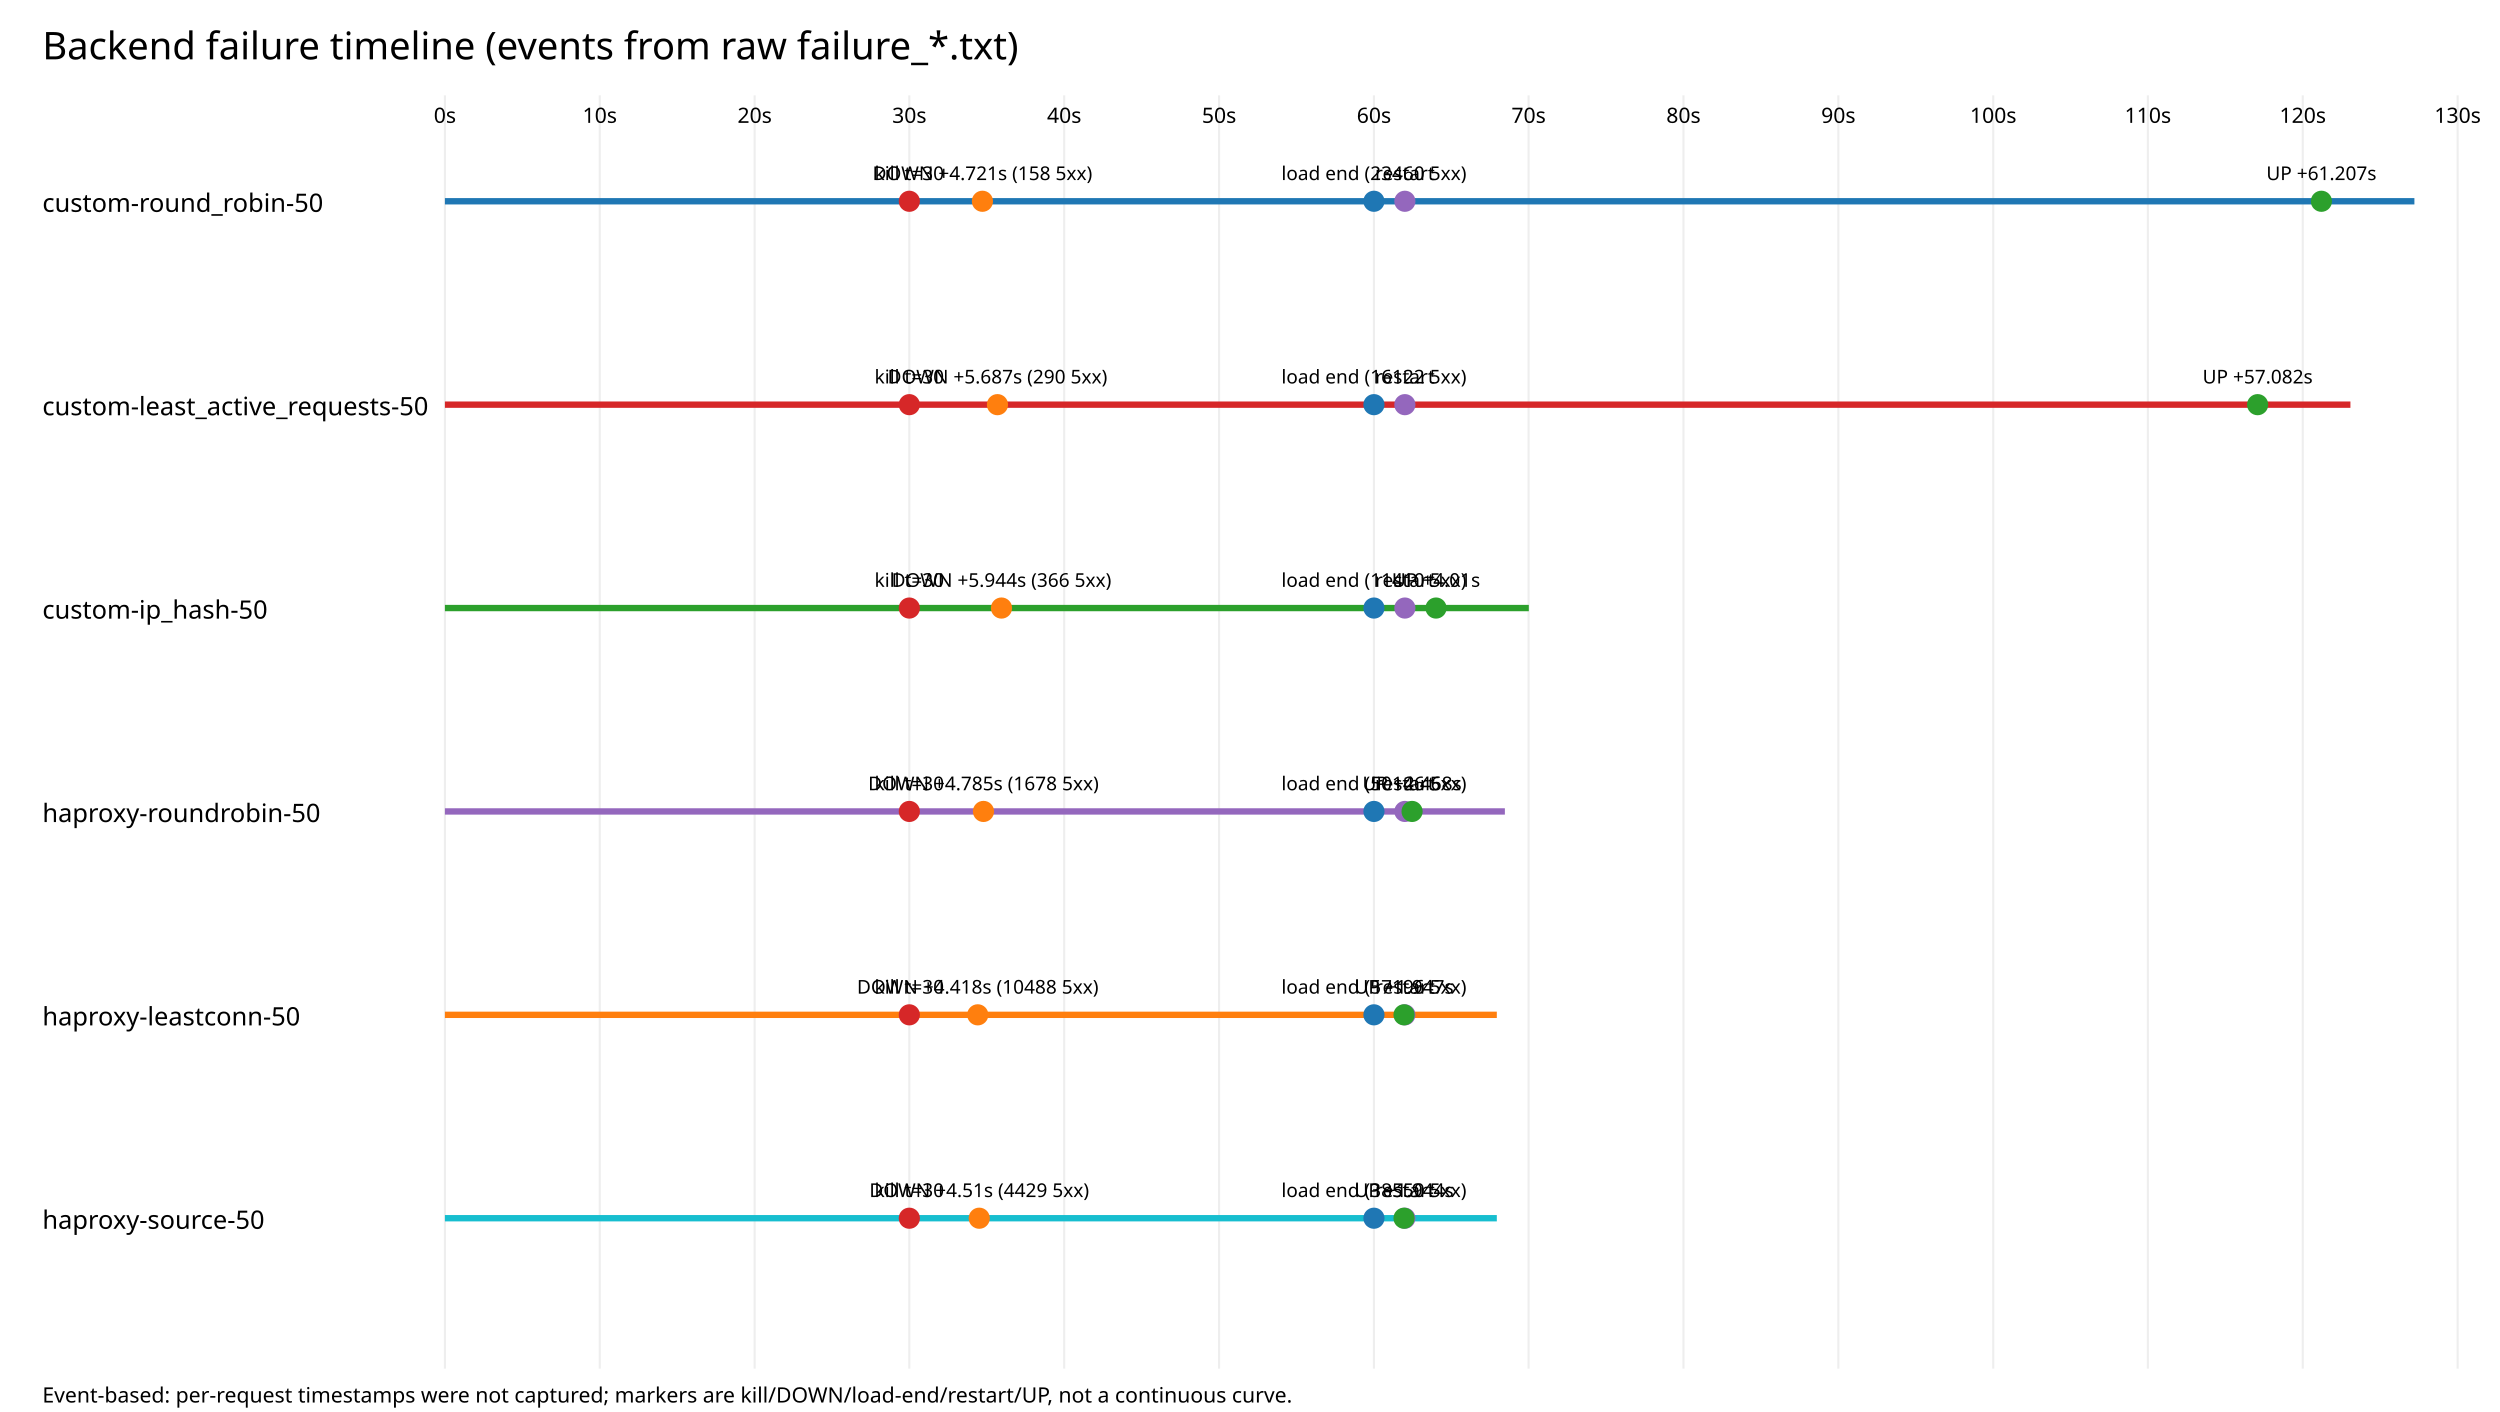
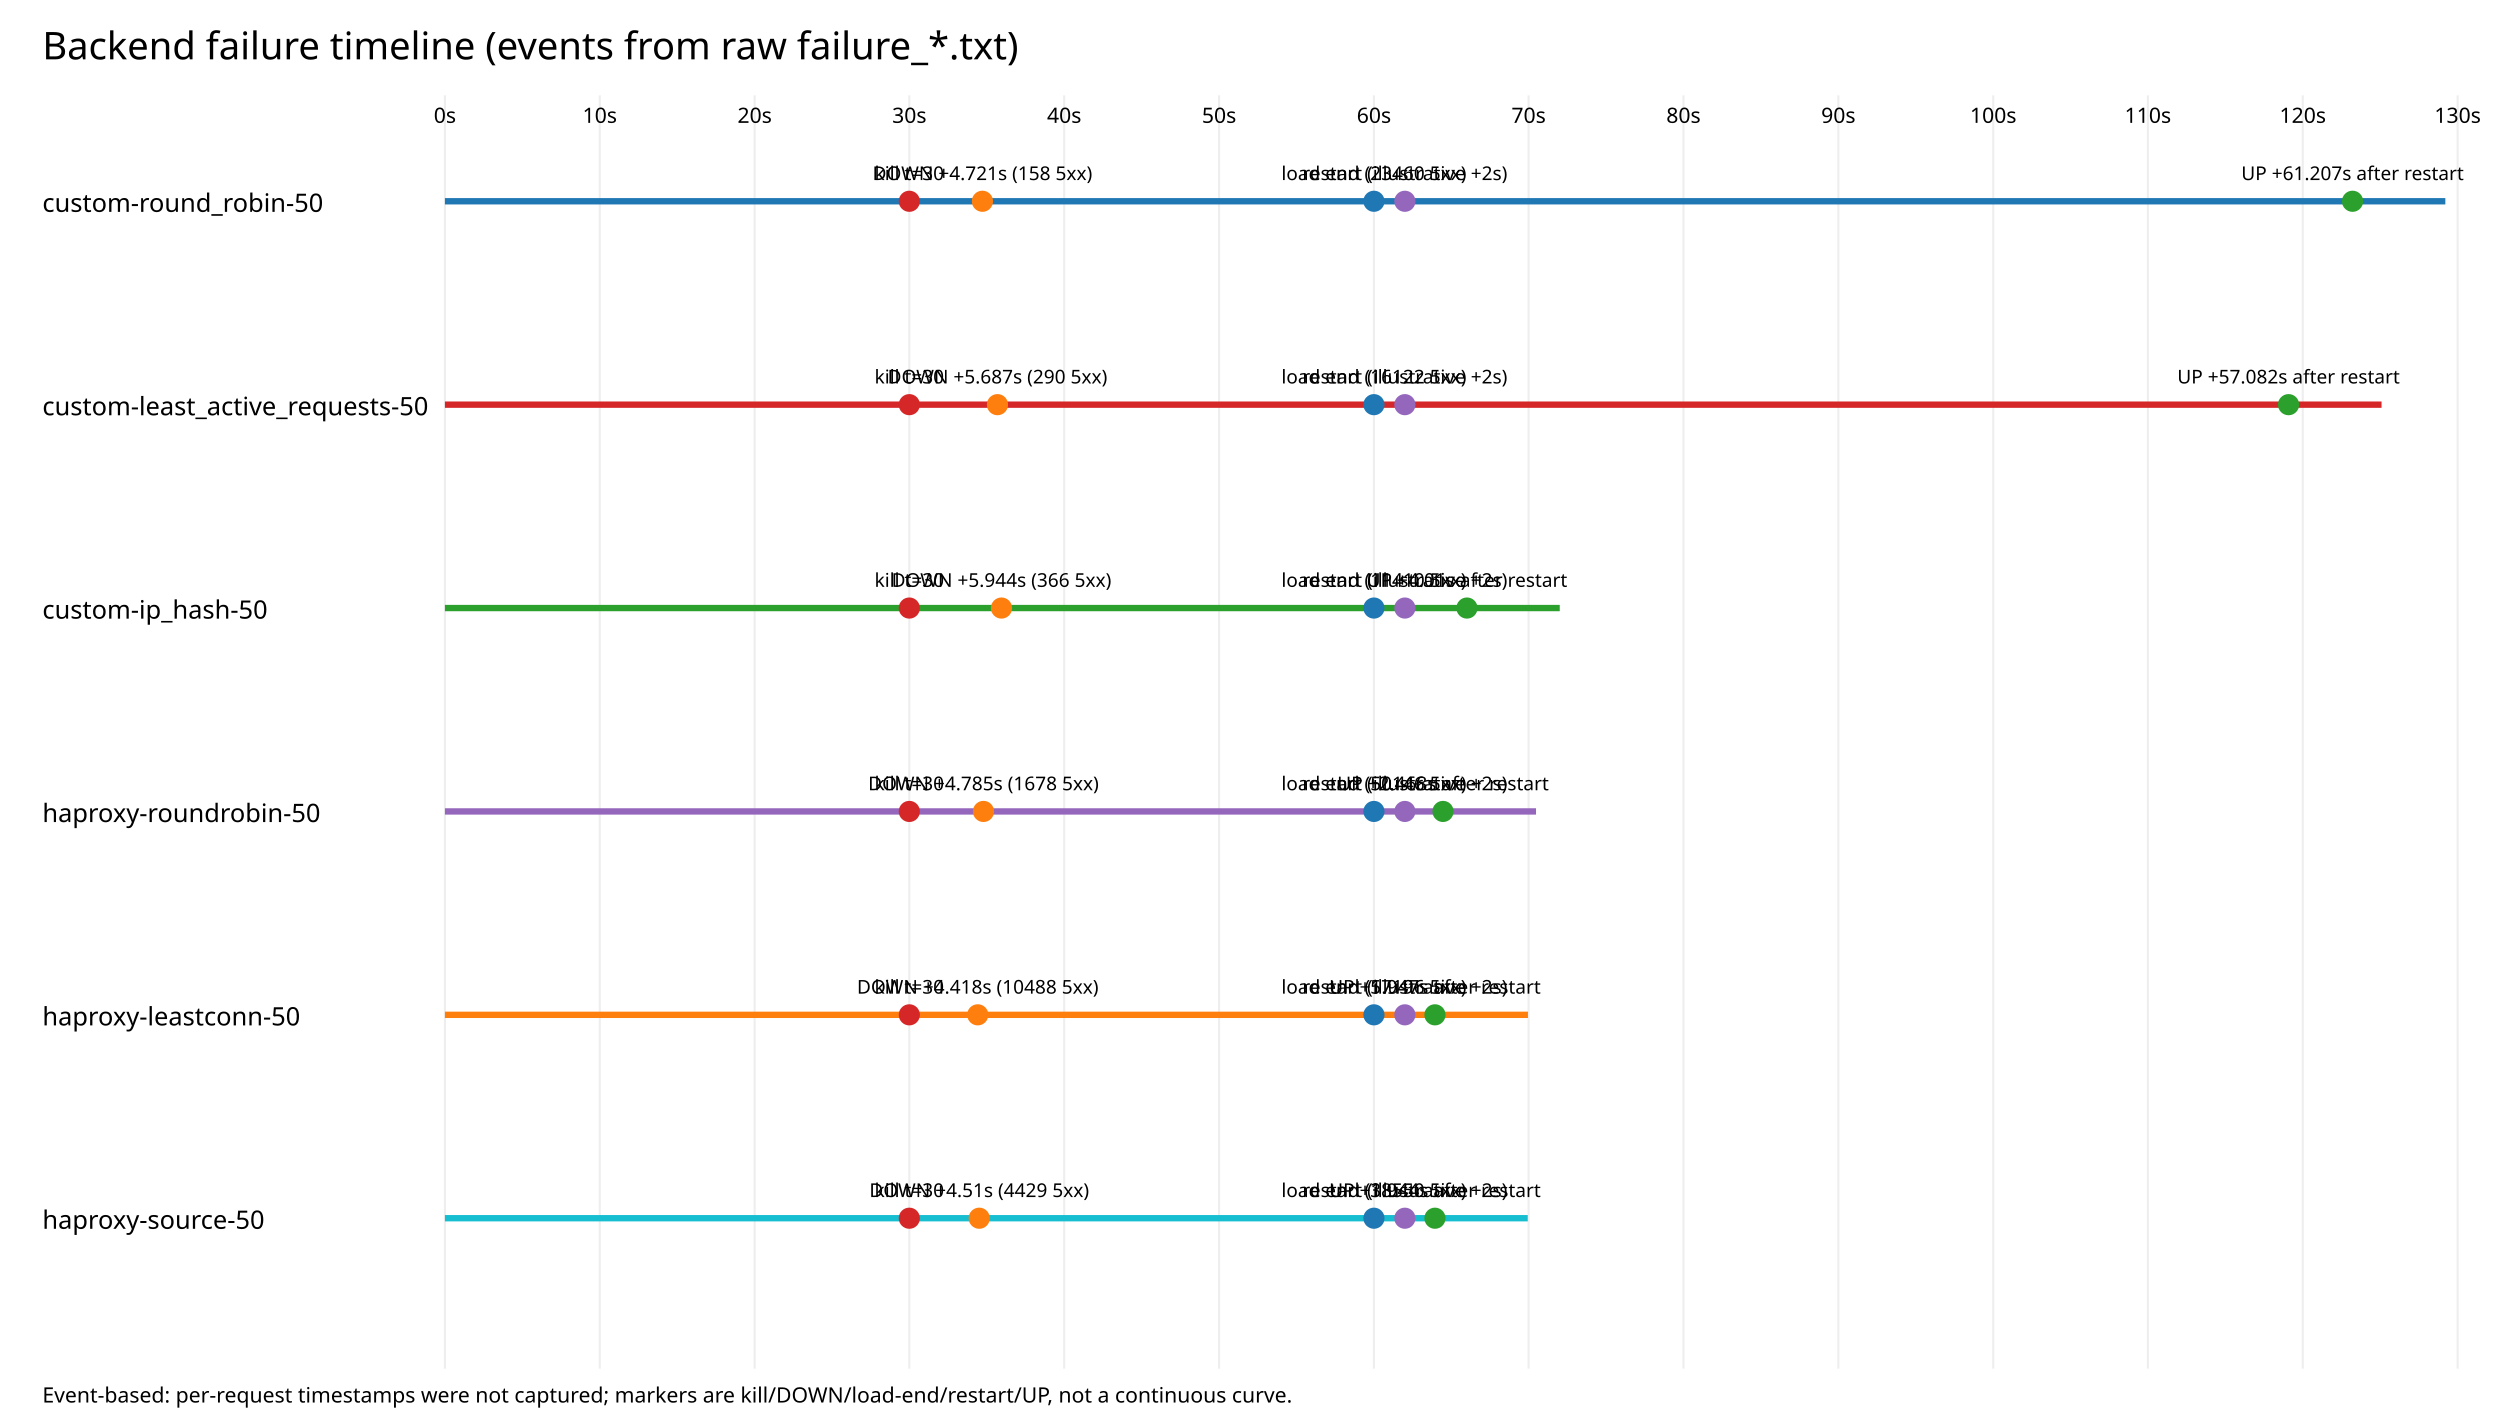
<svg xmlns="http://www.w3.org/2000/svg" width="1180" height="666" viewBox="0 0 1180 666">
  <text x="20" y="28" font-family="sans-serif" font-size="18">Backend failure timeline (events from raw failure_*.txt)</text>
  <line x1="210.0" y1="45" x2="210.0" y2="646" stroke="#eee" />
  <text x="210.0" y="58" text-anchor="middle" font-family="sans-serif" font-size="10">0s</text>
  <line x1="283.1" y1="45" x2="283.1" y2="646" stroke="#eee" />
  <text x="283.1" y="58" text-anchor="middle" font-family="sans-serif" font-size="10">10s</text>
  <line x1="356.2" y1="45" x2="356.2" y2="646" stroke="#eee" />
  <text x="356.2" y="58" text-anchor="middle" font-family="sans-serif" font-size="10">20s</text>
  <line x1="429.2" y1="45" x2="429.2" y2="646" stroke="#eee" />
  <text x="429.2" y="58" text-anchor="middle" font-family="sans-serif" font-size="10">30s</text>
  <line x1="502.3" y1="45" x2="502.3" y2="646" stroke="#eee" />
  <text x="502.3" y="58" text-anchor="middle" font-family="sans-serif" font-size="10">40s</text>
  <line x1="575.4" y1="45" x2="575.4" y2="646" stroke="#eee" />
  <text x="575.4" y="58" text-anchor="middle" font-family="sans-serif" font-size="10">50s</text>
  <line x1="648.5" y1="45" x2="648.5" y2="646" stroke="#eee" />
  <text x="648.5" y="58" text-anchor="middle" font-family="sans-serif" font-size="10">60s</text>
  <line x1="721.5" y1="45" x2="721.5" y2="646" stroke="#eee" />
  <text x="721.5" y="58" text-anchor="middle" font-family="sans-serif" font-size="10">70s</text>
  <line x1="794.6" y1="45" x2="794.6" y2="646" stroke="#eee" />
  <text x="794.6" y="58" text-anchor="middle" font-family="sans-serif" font-size="10">80s</text>
  <line x1="867.7" y1="45" x2="867.7" y2="646" stroke="#eee" />
  <text x="867.7" y="58" text-anchor="middle" font-family="sans-serif" font-size="10">90s</text>
  <line x1="940.8" y1="45" x2="940.8" y2="646" stroke="#eee" />
  <text x="940.8" y="58" text-anchor="middle" font-family="sans-serif" font-size="10">100s</text>
  <line x1="1013.8" y1="45" x2="1013.8" y2="646" stroke="#eee" />
  <text x="1013.8" y="58" text-anchor="middle" font-family="sans-serif" font-size="10">110s</text>
  <line x1="1086.9" y1="45" x2="1086.9" y2="646" stroke="#eee" />
  <text x="1086.9" y="58" text-anchor="middle" font-family="sans-serif" font-size="10">120s</text>
  <line x1="1160.0" y1="45" x2="1160.0" y2="646" stroke="#eee" />
  <text x="1160.0" y="58" text-anchor="middle" font-family="sans-serif" font-size="10">130s</text>
  <text x="20" y="100" font-family="sans-serif" font-size="12">custom-round_robin-50</text>
-   <line x1="210.0" y1="95" x2="1139.6" y2="95" stroke="#1f77b4" stroke-width="3" />
+   <line x1="210.0" y1="95" x2="1154.2" y2="95" stroke="#1f77b4" stroke-width="3" />
  <circle cx="429.2" cy="95" r="5" fill="#d62728" />
  <text x="429.2" y="85" text-anchor="middle" font-family="sans-serif" font-size="9">kill t=30</text>
  <circle cx="463.7" cy="95" r="5" fill="#ff7f0e" />
  <text x="463.7" y="85" text-anchor="middle" font-family="sans-serif" font-size="9">DOWN +4.721s (158 5xx)</text>
  <circle cx="648.5" cy="95" r="5" fill="#1f77b4" />
  <text x="648.5" y="85" text-anchor="middle" font-family="sans-serif" font-size="9">load end (23460 5xx)</text>
  <circle cx="663.1" cy="95" r="5" fill="#9467bd" />
-   <text x="663.1" y="85" text-anchor="middle" font-family="sans-serif" font-size="9">restart</text>
-   <circle cx="1095.7" cy="95" r="5" fill="#2ca02c" />
-   <text x="1095.7" y="85" text-anchor="middle" font-family="sans-serif" font-size="9">UP +61.207s</text>
+   <text x="663.1" y="85" text-anchor="middle" font-family="sans-serif" font-size="9">restart (illustrative +2s)</text>
+   <circle cx="1110.4" cy="95" r="5" fill="#2ca02c" />
+   <text x="1110.4" y="85" text-anchor="middle" font-family="sans-serif" font-size="9">UP +61.207s after restart</text>
  <text x="20" y="196" font-family="sans-serif" font-size="12">custom-least_active_requests-50</text>
-   <line x1="210.0" y1="191" x2="1109.4" y2="191" stroke="#d62728" stroke-width="3" />
+   <line x1="210.0" y1="191" x2="1124.1" y2="191" stroke="#d62728" stroke-width="3" />
  <circle cx="429.2" cy="191" r="5" fill="#d62728" />
  <text x="429.2" y="181" text-anchor="middle" font-family="sans-serif" font-size="9">kill t=30</text>
  <circle cx="470.8" cy="191" r="5" fill="#ff7f0e" />
  <text x="470.8" y="181" text-anchor="middle" font-family="sans-serif" font-size="9">DOWN +5.687s (290 5xx)</text>
  <circle cx="648.5" cy="191" r="5" fill="#1f77b4" />
  <text x="648.5" y="181" text-anchor="middle" font-family="sans-serif" font-size="9">load end (16122 5xx)</text>
  <circle cx="663.1" cy="191" r="5" fill="#9467bd" />
-   <text x="663.1" y="181" text-anchor="middle" font-family="sans-serif" font-size="9">restart</text>
-   <circle cx="1065.6" cy="191" r="5" fill="#2ca02c" />
-   <text x="1065.6" y="181" text-anchor="middle" font-family="sans-serif" font-size="9">UP +57.082s</text>
+   <text x="663.1" y="181" text-anchor="middle" font-family="sans-serif" font-size="9">restart (illustrative +2s)</text>
+   <circle cx="1080.2" cy="191" r="5" fill="#2ca02c" />
+   <text x="1080.2" y="181" text-anchor="middle" font-family="sans-serif" font-size="9">UP +57.082s after restart</text>
  <text x="20" y="292" font-family="sans-serif" font-size="12">custom-ip_hash-50</text>
-   <line x1="210.0" y1="287" x2="721.6" y2="287" stroke="#2ca02c" stroke-width="3" />
+   <line x1="210.0" y1="287" x2="736.2" y2="287" stroke="#2ca02c" stroke-width="3" />
  <circle cx="429.2" cy="287" r="5" fill="#d62728" />
  <text x="429.2" y="277" text-anchor="middle" font-family="sans-serif" font-size="9">kill t=30</text>
  <circle cx="472.7" cy="287" r="5" fill="#ff7f0e" />
  <text x="472.7" y="277" text-anchor="middle" font-family="sans-serif" font-size="9">DOWN +5.944s (366 5xx)</text>
  <circle cx="648.5" cy="287" r="5" fill="#1f77b4" />
  <text x="648.5" y="277" text-anchor="middle" font-family="sans-serif" font-size="9">load end (11410 5xx)</text>
  <circle cx="663.1" cy="287" r="5" fill="#9467bd" />
-   <text x="663.1" y="277" text-anchor="middle" font-family="sans-serif" font-size="9">restart</text>
-   <circle cx="677.8" cy="287" r="5" fill="#2ca02c" />
-   <text x="677.8" y="277" text-anchor="middle" font-family="sans-serif" font-size="9">UP +4.01s</text>
+   <text x="663.1" y="277" text-anchor="middle" font-family="sans-serif" font-size="9">restart (illustrative +2s)</text>
+   <circle cx="692.4" cy="287" r="5" fill="#2ca02c" />
+   <text x="692.4" y="277" text-anchor="middle" font-family="sans-serif" font-size="9">UP +4.01s after restart</text>
  <text x="20" y="388" font-family="sans-serif" font-size="12">haproxy-roundrobin-50</text>
-   <line x1="210.0" y1="383" x2="710.3" y2="383" stroke="#9467bd" stroke-width="3" />
+   <line x1="210.0" y1="383" x2="725.0" y2="383" stroke="#9467bd" stroke-width="3" />
  <circle cx="429.2" cy="383" r="5" fill="#d62728" />
  <text x="429.2" y="373" text-anchor="middle" font-family="sans-serif" font-size="9">kill t=30</text>
  <circle cx="464.2" cy="383" r="5" fill="#ff7f0e" />
  <text x="464.2" y="373" text-anchor="middle" font-family="sans-serif" font-size="9">DOWN +4.785s (1678 5xx)</text>
  <circle cx="648.5" cy="383" r="5" fill="#1f77b4" />
  <text x="648.5" y="373" text-anchor="middle" font-family="sans-serif" font-size="9">load end (50146 5xx)</text>
  <circle cx="663.1" cy="383" r="5" fill="#9467bd" />
-   <text x="663.1" y="373" text-anchor="middle" font-family="sans-serif" font-size="9">restart</text>
-   <circle cx="666.5" cy="383" r="5" fill="#2ca02c" />
-   <text x="666.5" y="373" text-anchor="middle" font-family="sans-serif" font-size="9">UP +2.468s</text>
+   <text x="663.1" y="373" text-anchor="middle" font-family="sans-serif" font-size="9">restart (illustrative +2s)</text>
+   <circle cx="681.1" cy="383" r="5" fill="#2ca02c" />
+   <text x="681.1" y="373" text-anchor="middle" font-family="sans-serif" font-size="9">UP +2.468s after restart</text>
  <text x="20" y="484" font-family="sans-serif" font-size="12">haproxy-leastconn-50</text>
-   <line x1="210.0" y1="479" x2="706.5" y2="479" stroke="#ff7f0e" stroke-width="3" />
+   <line x1="210.0" y1="479" x2="721.2" y2="479" stroke="#ff7f0e" stroke-width="3" />
  <circle cx="429.2" cy="479" r="5" fill="#d62728" />
  <text x="429.2" y="469" text-anchor="middle" font-family="sans-serif" font-size="9">kill t=30</text>
  <circle cx="461.5" cy="479" r="5" fill="#ff7f0e" />
  <text x="461.5" y="469" text-anchor="middle" font-family="sans-serif" font-size="9">DOWN +4.418s (10488 5xx)</text>
  <circle cx="648.5" cy="479" r="5" fill="#1f77b4" />
  <text x="648.5" y="469" text-anchor="middle" font-family="sans-serif" font-size="9">load end (57196 5xx)</text>
  <circle cx="663.1" cy="479" r="5" fill="#9467bd" />
-   <text x="663.1" y="469" text-anchor="middle" font-family="sans-serif" font-size="9">restart</text>
-   <circle cx="662.7" cy="479" r="5" fill="#2ca02c" />
-   <text x="662.7" y="469" text-anchor="middle" font-family="sans-serif" font-size="9">UP +1.947s</text>
+   <text x="663.1" y="469" text-anchor="middle" font-family="sans-serif" font-size="9">restart (illustrative +2s)</text>
+   <circle cx="677.3" cy="479" r="5" fill="#2ca02c" />
+   <text x="677.3" y="469" text-anchor="middle" font-family="sans-serif" font-size="9">UP +1.947s after restart</text>
  <text x="20" y="580" font-family="sans-serif" font-size="12">haproxy-source-50</text>
-   <line x1="210.0" y1="575" x2="706.5" y2="575" stroke="#17becf" stroke-width="3" />
+   <line x1="210.0" y1="575" x2="721.1" y2="575" stroke="#17becf" stroke-width="3" />
  <circle cx="429.2" cy="575" r="5" fill="#d62728" />
  <text x="429.2" y="565" text-anchor="middle" font-family="sans-serif" font-size="9">kill t=30</text>
  <circle cx="462.2" cy="575" r="5" fill="#ff7f0e" />
  <text x="462.2" y="565" text-anchor="middle" font-family="sans-serif" font-size="9">DOWN +4.51s (4429 5xx)</text>
  <circle cx="648.5" cy="575" r="5" fill="#1f77b4" />
  <text x="648.5" y="565" text-anchor="middle" font-family="sans-serif" font-size="9">load end (38550 5xx)</text>
  <circle cx="663.1" cy="575" r="5" fill="#9467bd" />
-   <text x="663.1" y="565" text-anchor="middle" font-family="sans-serif" font-size="9">restart</text>
-   <circle cx="662.7" cy="575" r="5" fill="#2ca02c" />
-   <text x="662.7" y="565" text-anchor="middle" font-family="sans-serif" font-size="9">UP +1.944s</text>
+   <text x="663.1" y="565" text-anchor="middle" font-family="sans-serif" font-size="9">restart (illustrative +2s)</text>
+   <circle cx="677.3" cy="575" r="5" fill="#2ca02c" />
+   <text x="677.3" y="565" text-anchor="middle" font-family="sans-serif" font-size="9">UP +1.944s after restart</text>
  <text x="20" y="662" font-family="sans-serif" font-size="10">Event-based: per-request timestamps were not captured; markers are kill/DOWN/load-end/restart/UP, not a continuous curve.</text>
</svg>
